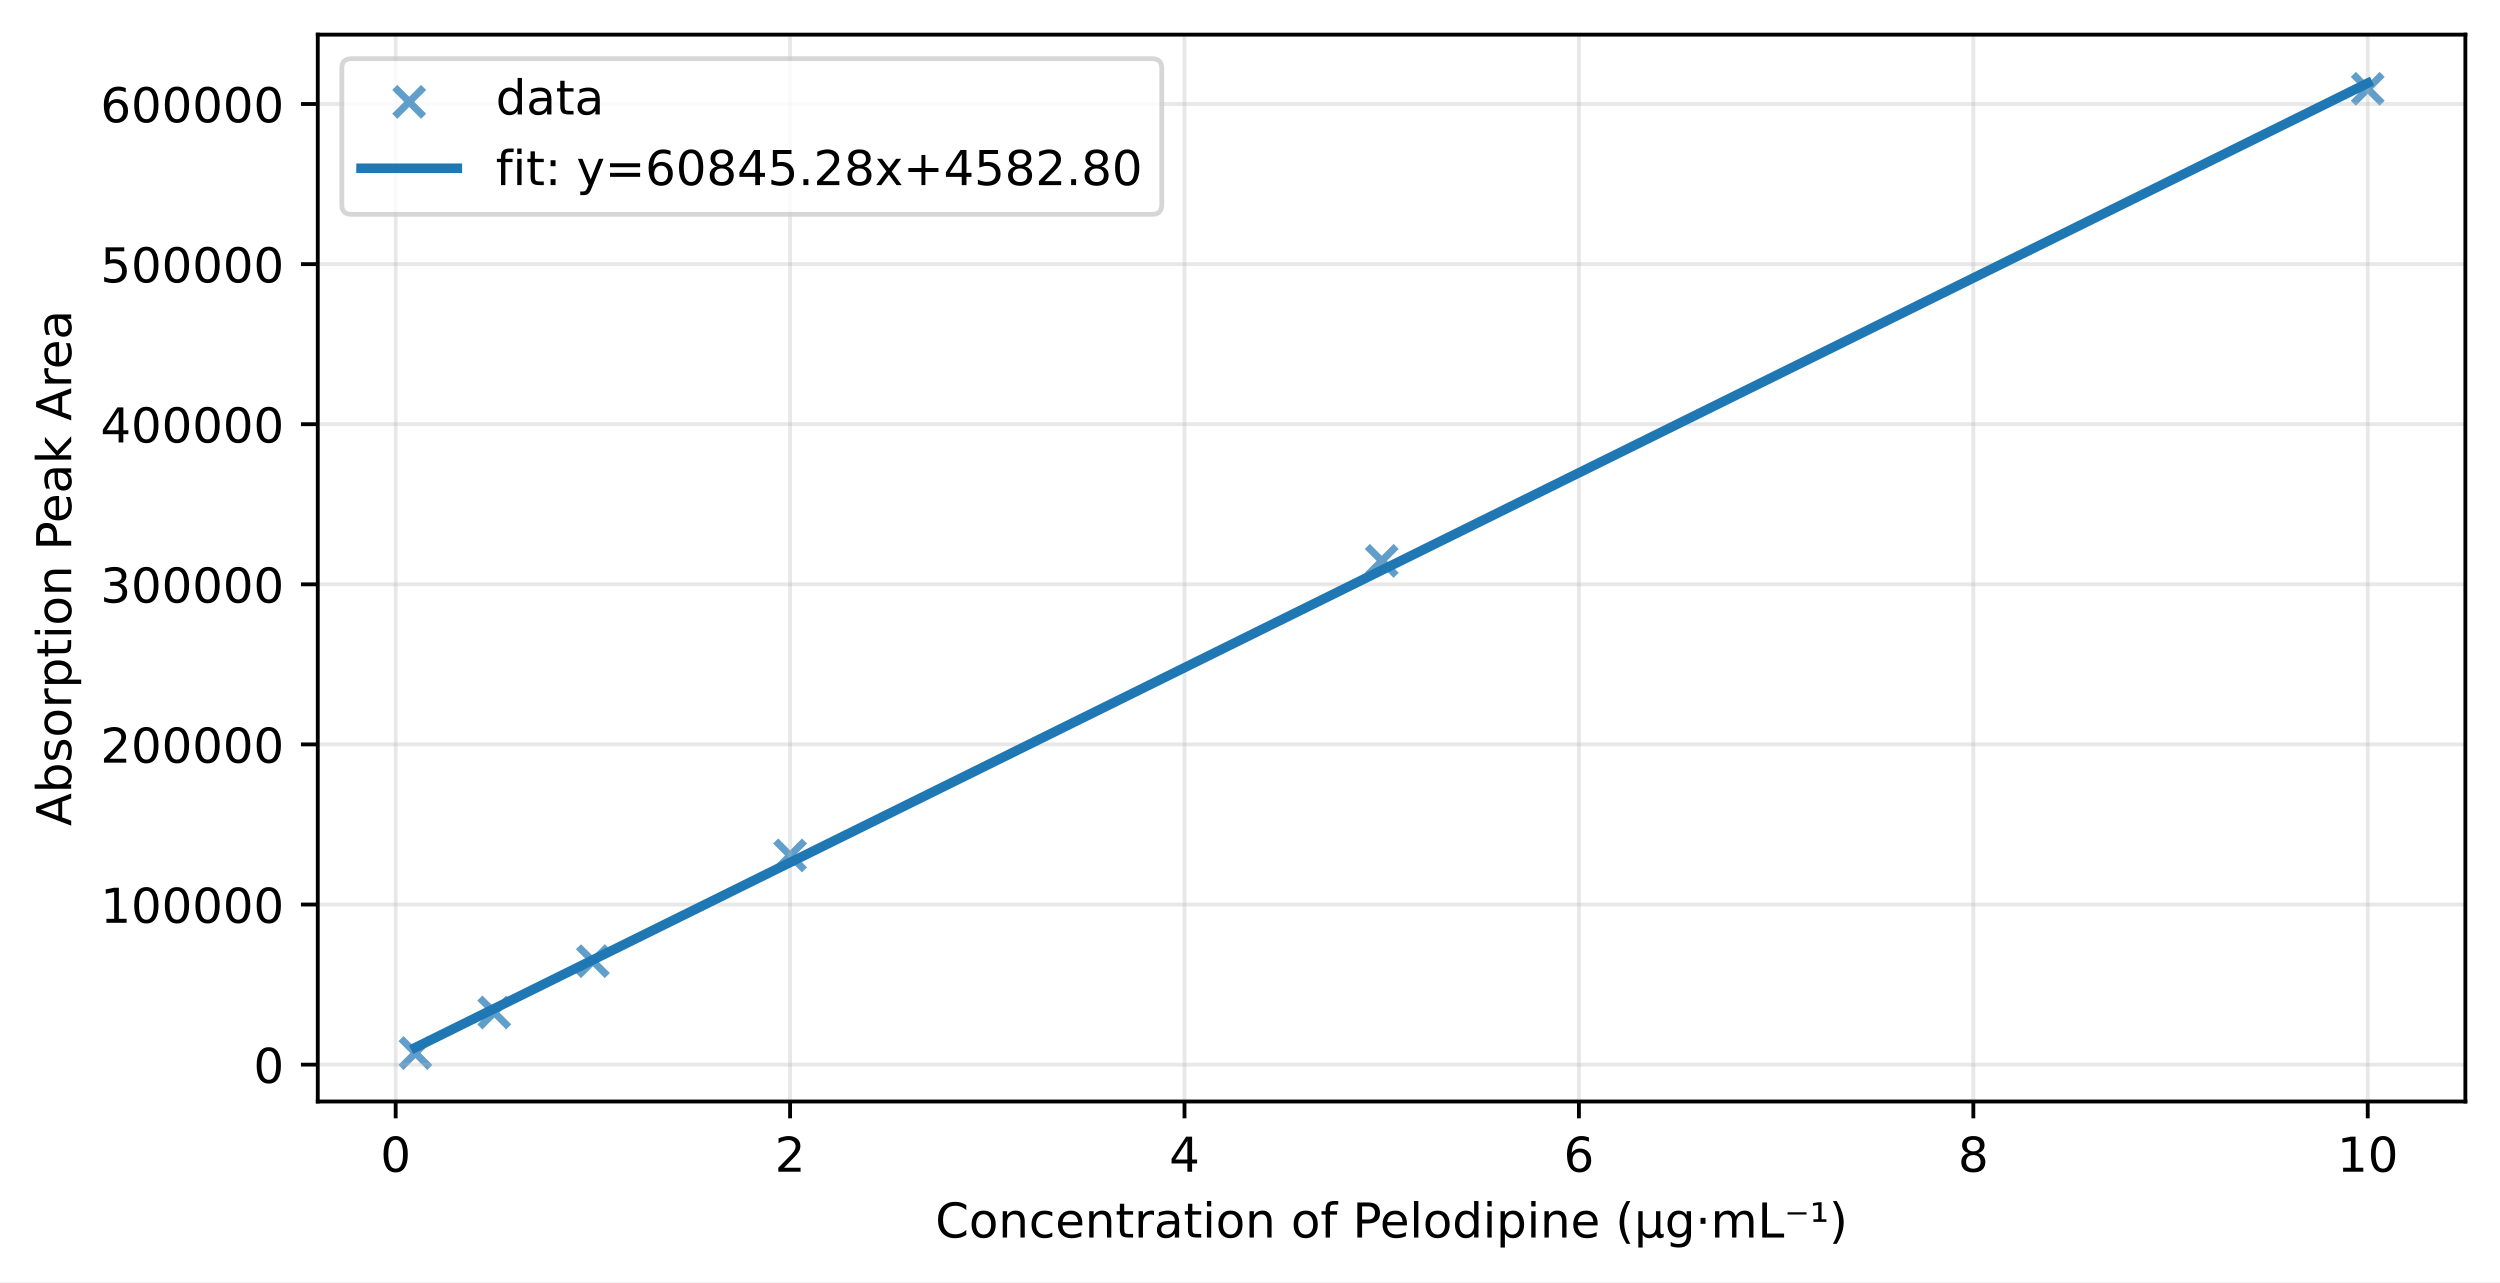
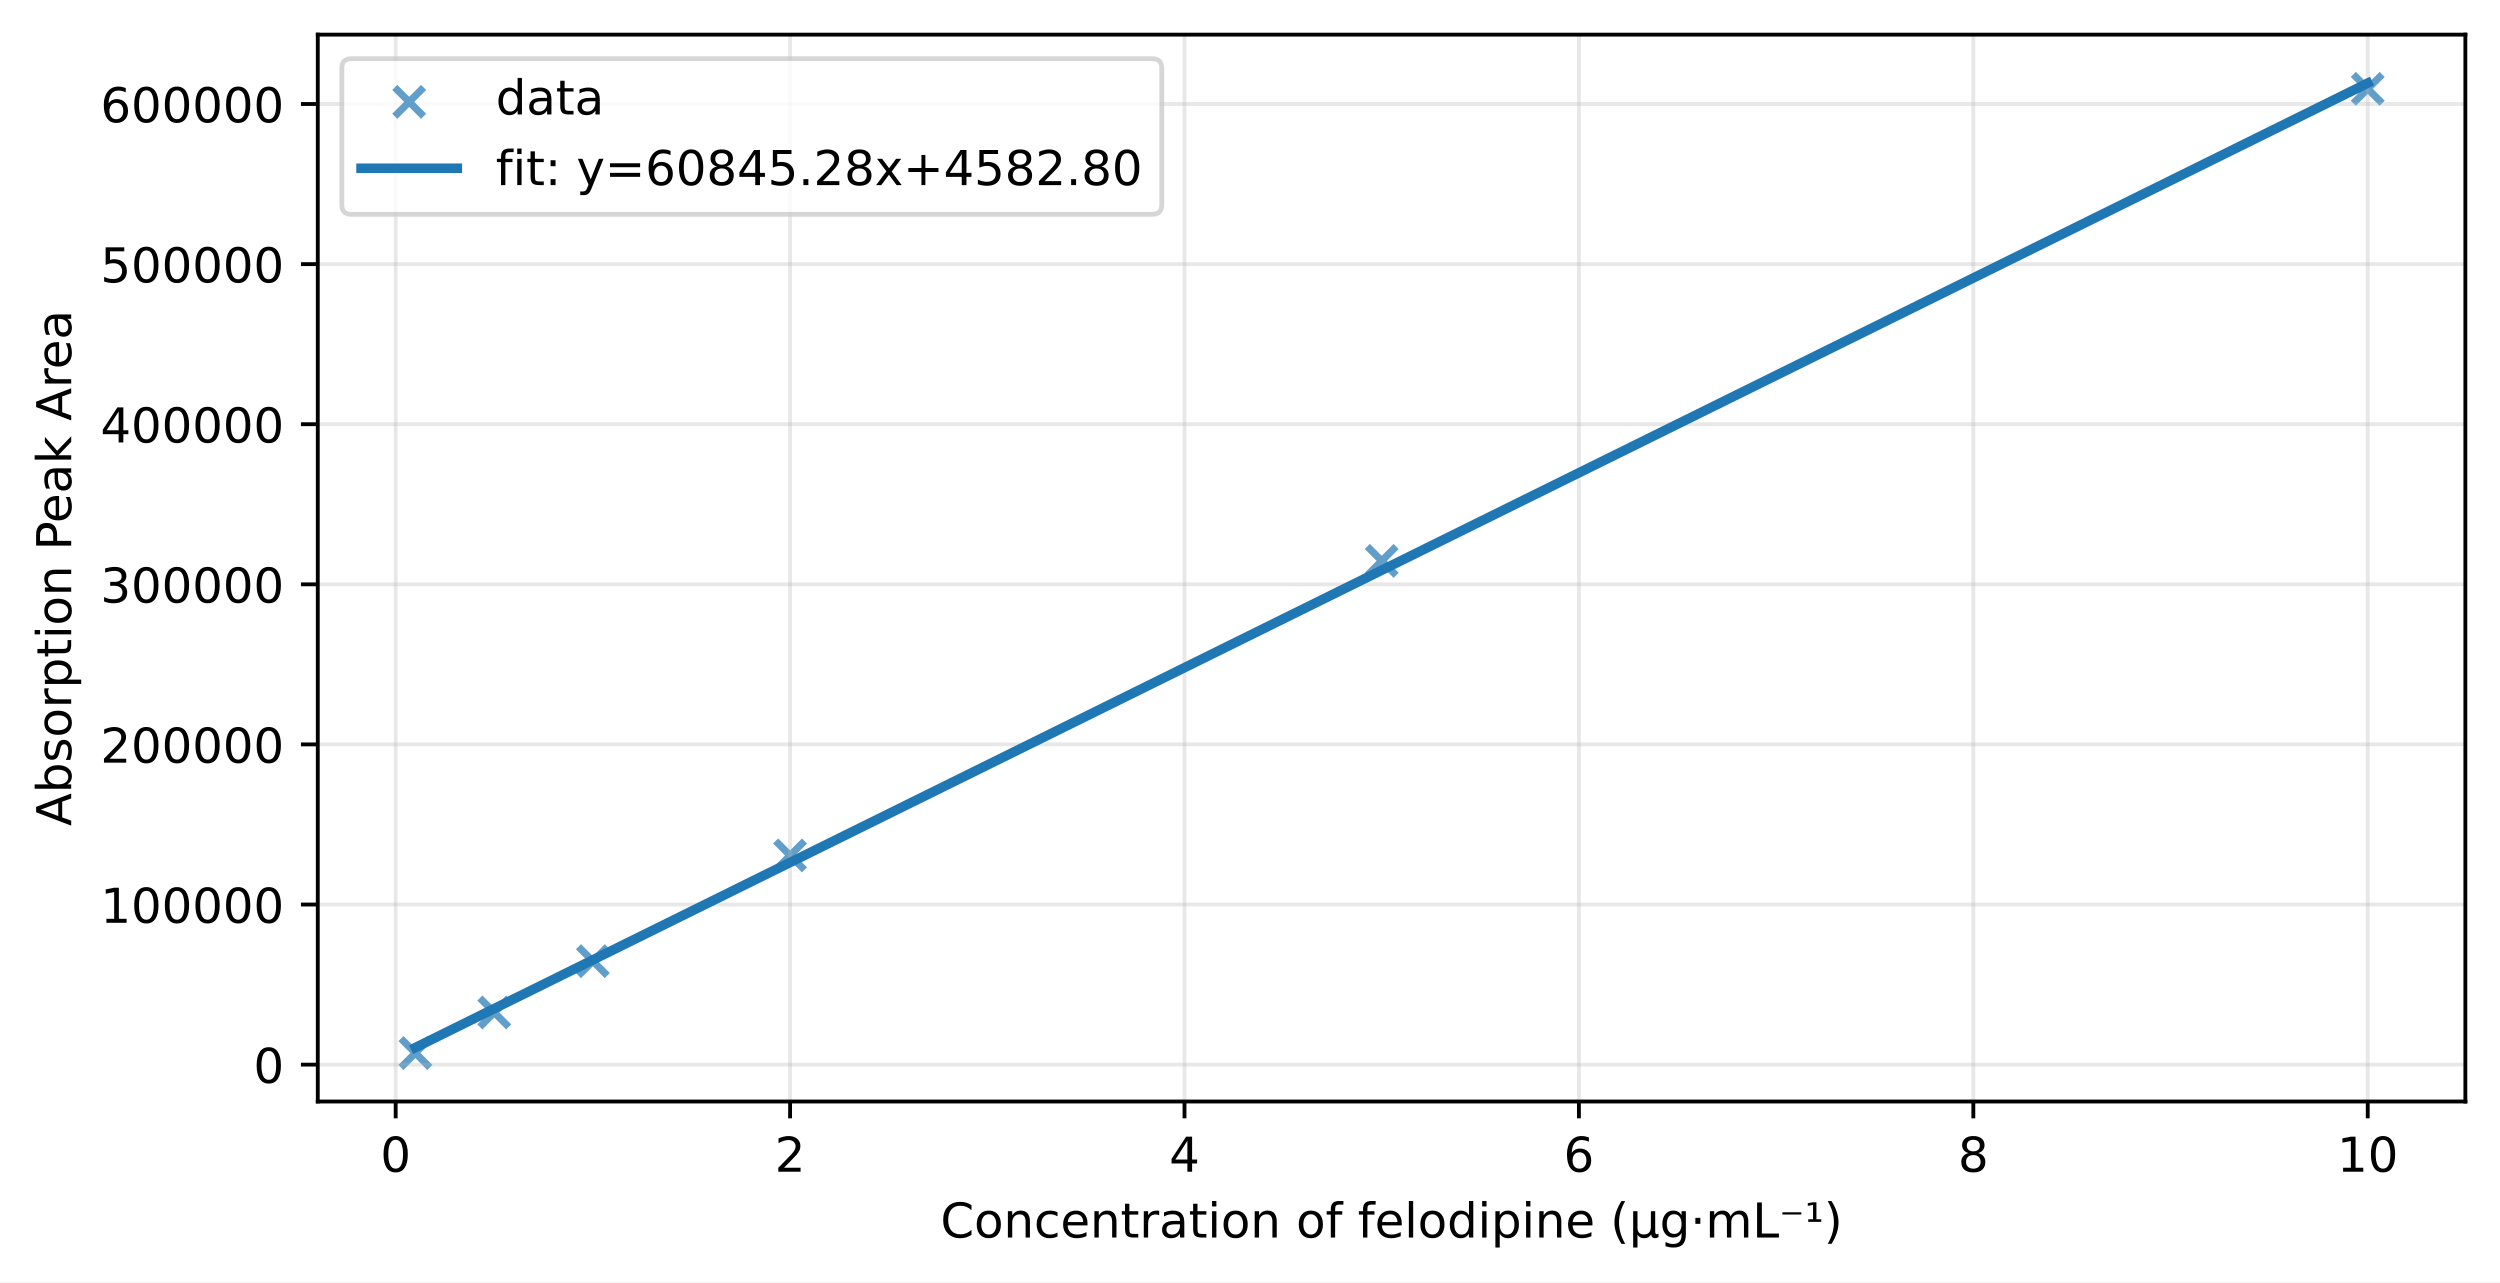
<svg xmlns="http://www.w3.org/2000/svg" xmlns:xlink="http://www.w3.org/1999/xlink" width="519.653pt" height="266.516pt" viewBox="0 0 519.653 266.516" version="1.1">
  <defs>
    <style type="text/css">*{stroke-linejoin: round; stroke-linecap: butt}</style>
  </defs>
  <g id="figure_1">
    <g id="patch_1">
      <path d="M 0 266.516  L 519.653 266.516  L 519.653 0  L 0 0  z " style="fill: #ffffff" />
    </g>
    <g id="axes_1">
      <g id="patch_2">
        <path d="M 66.053 228.96  L 512.453 228.96  L 512.453 7.2  L 66.053 7.2  z " style="fill: #ffffff" />
      </g>
      <g id="PathCollection_1">
        <defs>
-           <path id="m97996cc13d" d="M -3 3  L 3 -3  M -3 -3  L 3 3  " style="stroke: #1f77b4; stroke-opacity: 0.7; stroke-width: 1.5" />
+           <path id="m3656f063dc" d="M -3 3  L 3 -3  M -3 -3  L 3 3  " style="stroke: #1f77b4; stroke-opacity: 0.7; stroke-width: 1.5" />
        </defs>
-         <g clip-path="url(#pcebb2dad67)">
-           <use xlink:href="#m97996cc13d" x="86.344" y="218.88" style="fill: #1f77b4; fill-opacity: 0.7; stroke: #1f77b4; stroke-opacity: 0.7; stroke-width: 1.5" />
-           <use xlink:href="#m97996cc13d" x="102.741" y="210.458" style="fill: #1f77b4; fill-opacity: 0.7; stroke: #1f77b4; stroke-opacity: 0.7; stroke-width: 1.5" />
-           <use xlink:href="#m97996cc13d" x="123.237" y="199.792" style="fill: #1f77b4; fill-opacity: 0.7; stroke: #1f77b4; stroke-opacity: 0.7; stroke-width: 1.5" />
-           <use xlink:href="#m97996cc13d" x="164.228" y="177.811" style="fill: #1f77b4; fill-opacity: 0.7; stroke: #1f77b4; stroke-opacity: 0.7; stroke-width: 1.5" />
-           <use xlink:href="#m97996cc13d" x="287.204" y="116.584" style="fill: #1f77b4; fill-opacity: 0.7; stroke: #1f77b4; stroke-opacity: 0.7; stroke-width: 1.5" />
-           <use xlink:href="#m97996cc13d" x="492.162" y="18.464" style="fill: #1f77b4; fill-opacity: 0.7; stroke: #1f77b4; stroke-opacity: 0.7; stroke-width: 1.5" />
+         <g clip-path="url(#pb536801200)">
+           <use xlink:href="#m3656f063dc" x="86.344" y="218.88" style="fill: #1f77b4; fill-opacity: 0.7; stroke: #1f77b4; stroke-opacity: 0.7; stroke-width: 1.5" />
+           <use xlink:href="#m3656f063dc" x="102.741" y="210.458" style="fill: #1f77b4; fill-opacity: 0.7; stroke: #1f77b4; stroke-opacity: 0.7; stroke-width: 1.5" />
+           <use xlink:href="#m3656f063dc" x="123.237" y="199.792" style="fill: #1f77b4; fill-opacity: 0.7; stroke: #1f77b4; stroke-opacity: 0.7; stroke-width: 1.5" />
+           <use xlink:href="#m3656f063dc" x="164.228" y="177.811" style="fill: #1f77b4; fill-opacity: 0.7; stroke: #1f77b4; stroke-opacity: 0.7; stroke-width: 1.5" />
+           <use xlink:href="#m3656f063dc" x="287.204" y="116.584" style="fill: #1f77b4; fill-opacity: 0.7; stroke: #1f77b4; stroke-opacity: 0.7; stroke-width: 1.5" />
+           <use xlink:href="#m3656f063dc" x="492.162" y="18.464" style="fill: #1f77b4; fill-opacity: 0.7; stroke: #1f77b4; stroke-opacity: 0.7; stroke-width: 1.5" />
        </g>
      </g>
      <g id="matplotlib.axis_1">
        <g id="xtick_1">
          <g id="line2d_1">
-             <path d="M 82.245 228.96  L 82.245 7.2  " clip-path="url(#pcebb2dad67)" style="fill: none; stroke: #b0b0b0; stroke-opacity: 0.3; stroke-width: 0.8; stroke-linecap: square" />
+             <path d="M 82.245 228.96  L 82.245 7.2  " clip-path="url(#pb536801200)" style="fill: none; stroke: #b0b0b0; stroke-opacity: 0.3; stroke-width: 0.8; stroke-linecap: square" />
          </g>
          <g id="line2d_2">
            <defs>
-               <path id="mee9fe769da" d="M 0 0  L 0 3.5  " style="stroke: #000000; stroke-width: 0.8" />
+               <path id="mdd36ee025c" d="M 0 0  L 0 3.5  " style="stroke: #000000; stroke-width: 0.8" />
            </defs>
            <g>
-               <use xlink:href="#mee9fe769da" x="82.245" y="228.96" style="stroke: #000000; stroke-width: 0.8" />
+               <use xlink:href="#mdd36ee025c" x="82.245" y="228.96" style="stroke: #000000; stroke-width: 0.8" />
            </g>
          </g>
          <g id="text_1">
            <g transform="translate(79.06361 243.5584) scale(0.1 -0.1)">
              <defs>
                <path id="DejaVuSans-30" d="M 2034 4250  Q 1547 4250 1301 3770  Q 1056 3291 1056 2328  Q 1056 1369 1301 889  Q 1547 409 2034 409  Q 2525 409 2770 889  Q 3016 1369 3016 2328  Q 3016 3291 2770 3770  Q 2525 4250 2034 4250  z M 2034 4750  Q 2819 4750 3233 4129  Q 3647 3509 3647 2328  Q 3647 1150 3233 529  Q 2819 -91 2034 -91  Q 1250 -91 836 529  Q 422 1150 422 2328  Q 422 3509 836 4129  Q 1250 4750 2034 4750  z " transform="scale(0.015625)" />
              </defs>
              <use xlink:href="#DejaVuSans-30" />
            </g>
          </g>
        </g>
        <g id="xtick_2">
          <g id="line2d_3">
-             <path d="M 164.228 228.96  L 164.228 7.2  " clip-path="url(#pcebb2dad67)" style="fill: none; stroke: #b0b0b0; stroke-opacity: 0.3; stroke-width: 0.8; stroke-linecap: square" />
+             <path d="M 164.228 228.96  L 164.228 7.2  " clip-path="url(#pb536801200)" style="fill: none; stroke: #b0b0b0; stroke-opacity: 0.3; stroke-width: 0.8; stroke-linecap: square" />
          </g>
          <g id="line2d_4">
            <g>
-               <use xlink:href="#mee9fe769da" x="164.228" y="228.96" style="stroke: #000000; stroke-width: 0.8" />
+               <use xlink:href="#mdd36ee025c" x="164.228" y="228.96" style="stroke: #000000; stroke-width: 0.8" />
            </g>
          </g>
          <g id="text_2">
            <g transform="translate(161.0471 243.5584) scale(0.1 -0.1)">
              <defs>
                <path id="DejaVuSans-32" d="M 1228 531  L 3431 531  L 3431 0  L 469 0  L 469 531  Q 828 903 1448 1529  Q 2069 2156 2228 2338  Q 2531 2678 2651 2914  Q 2772 3150 2772 3378  Q 2772 3750 2511 3984  Q 2250 4219 1831 4219  Q 1534 4219 1204 4116  Q 875 4013 500 3803  L 500 4441  Q 881 4594 1212 4672  Q 1544 4750 1819 4750  Q 2544 4750 2975 4387  Q 3406 4025 3406 3419  Q 3406 3131 3298 2873  Q 3191 2616 2906 2266  Q 2828 2175 2409 1742  Q 1991 1309 1228 531  z " transform="scale(0.015625)" />
              </defs>
              <use xlink:href="#DejaVuSans-32" />
            </g>
          </g>
        </g>
        <g id="xtick_3">
          <g id="line2d_5">
-             <path d="M 246.212 228.96  L 246.212 7.2  " clip-path="url(#pcebb2dad67)" style="fill: none; stroke: #b0b0b0; stroke-opacity: 0.3; stroke-width: 0.8; stroke-linecap: square" />
+             <path d="M 246.212 228.96  L 246.212 7.2  " clip-path="url(#pb536801200)" style="fill: none; stroke: #b0b0b0; stroke-opacity: 0.3; stroke-width: 0.8; stroke-linecap: square" />
          </g>
          <g id="line2d_6">
            <g>
-               <use xlink:href="#mee9fe769da" x="246.212" y="228.96" style="stroke: #000000; stroke-width: 0.8" />
+               <use xlink:href="#mdd36ee025c" x="246.212" y="228.96" style="stroke: #000000; stroke-width: 0.8" />
            </g>
          </g>
          <g id="text_3">
            <g transform="translate(243.0306 243.5584) scale(0.1 -0.1)">
              <defs>
                <path id="DejaVuSans-34" d="M 2419 4116  L 825 1625  L 2419 1625  L 2419 4116  z M 2253 4666  L 3047 4666  L 3047 1625  L 3713 1625  L 3713 1100  L 3047 1100  L 3047 0  L 2419 0  L 2419 1100  L 313 1100  L 313 1709  L 2253 4666  z " transform="scale(0.015625)" />
              </defs>
              <use xlink:href="#DejaVuSans-34" />
            </g>
          </g>
        </g>
        <g id="xtick_4">
          <g id="line2d_7">
-             <path d="M 328.195 228.96  L 328.195 7.2  " clip-path="url(#pcebb2dad67)" style="fill: none; stroke: #b0b0b0; stroke-opacity: 0.3; stroke-width: 0.8; stroke-linecap: square" />
+             <path d="M 328.195 228.96  L 328.195 7.2  " clip-path="url(#pb536801200)" style="fill: none; stroke: #b0b0b0; stroke-opacity: 0.3; stroke-width: 0.8; stroke-linecap: square" />
          </g>
          <g id="line2d_8">
            <g>
-               <use xlink:href="#mee9fe769da" x="328.195" y="228.96" style="stroke: #000000; stroke-width: 0.8" />
+               <use xlink:href="#mdd36ee025c" x="328.195" y="228.96" style="stroke: #000000; stroke-width: 0.8" />
            </g>
          </g>
          <g id="text_4">
            <g transform="translate(325.014 243.5584) scale(0.1 -0.1)">
              <defs>
                <path id="DejaVuSans-36" d="M 2113 2584  Q 1688 2584 1439 2293  Q 1191 2003 1191 1497  Q 1191 994 1439 701  Q 1688 409 2113 409  Q 2538 409 2786 701  Q 3034 994 3034 1497  Q 3034 2003 2786 2293  Q 2538 2584 2113 2584  z M 3366 4563  L 3366 3988  Q 3128 4100 2886 4159  Q 2644 4219 2406 4219  Q 1781 4219 1451 3797  Q 1122 3375 1075 2522  Q 1259 2794 1537 2939  Q 1816 3084 2150 3084  Q 2853 3084 3261 2657  Q 3669 2231 3669 1497  Q 3669 778 3244 343  Q 2819 -91 2113 -91  Q 1303 -91 875 529  Q 447 1150 447 2328  Q 447 3434 972 4092  Q 1497 4750 2381 4750  Q 2619 4750 2861 4703  Q 3103 4656 3366 4563  z " transform="scale(0.015625)" />
              </defs>
              <use xlink:href="#DejaVuSans-36" />
            </g>
          </g>
        </g>
        <g id="xtick_5">
          <g id="line2d_9">
-             <path d="M 410.179 228.96  L 410.179 7.2  " clip-path="url(#pcebb2dad67)" style="fill: none; stroke: #b0b0b0; stroke-opacity: 0.3; stroke-width: 0.8; stroke-linecap: square" />
+             <path d="M 410.179 228.96  L 410.179 7.2  " clip-path="url(#pb536801200)" style="fill: none; stroke: #b0b0b0; stroke-opacity: 0.3; stroke-width: 0.8; stroke-linecap: square" />
          </g>
          <g id="line2d_10">
            <g>
-               <use xlink:href="#mee9fe769da" x="410.179" y="228.96" style="stroke: #000000; stroke-width: 0.8" />
+               <use xlink:href="#mdd36ee025c" x="410.179" y="228.96" style="stroke: #000000; stroke-width: 0.8" />
            </g>
          </g>
          <g id="text_5">
            <g transform="translate(406.9975 243.5584) scale(0.1 -0.1)">
              <defs>
                <path id="DejaVuSans-38" d="M 2034 2216  Q 1584 2216 1326 1975  Q 1069 1734 1069 1313  Q 1069 891 1326 650  Q 1584 409 2034 409  Q 2484 409 2743 651  Q 3003 894 3003 1313  Q 3003 1734 2745 1975  Q 2488 2216 2034 2216  z M 1403 2484  Q 997 2584 770 2862  Q 544 3141 544 3541  Q 544 4100 942 4425  Q 1341 4750 2034 4750  Q 2731 4750 3128 4425  Q 3525 4100 3525 3541  Q 3525 3141 3298 2862  Q 3072 2584 2669 2484  Q 3125 2378 3379 2068  Q 3634 1759 3634 1313  Q 3634 634 3220 271  Q 2806 -91 2034 -91  Q 1263 -91 848 271  Q 434 634 434 1313  Q 434 1759 690 2068  Q 947 2378 1403 2484  z M 1172 3481  Q 1172 3119 1398 2916  Q 1625 2713 2034 2713  Q 2441 2713 2670 2916  Q 2900 3119 2900 3481  Q 2900 3844 2670 4047  Q 2441 4250 2034 4250  Q 1625 4250 1398 4047  Q 1172 3844 1172 3481  z " transform="scale(0.015625)" />
              </defs>
              <use xlink:href="#DejaVuSans-38" />
            </g>
          </g>
        </g>
        <g id="xtick_6">
          <g id="line2d_11">
-             <path d="M 492.162 228.96  L 492.162 7.2  " clip-path="url(#pcebb2dad67)" style="fill: none; stroke: #b0b0b0; stroke-opacity: 0.3; stroke-width: 0.8; stroke-linecap: square" />
+             <path d="M 492.162 228.96  L 492.162 7.2  " clip-path="url(#pb536801200)" style="fill: none; stroke: #b0b0b0; stroke-opacity: 0.3; stroke-width: 0.8; stroke-linecap: square" />
          </g>
          <g id="line2d_12">
            <g>
-               <use xlink:href="#mee9fe769da" x="492.162" y="228.96" style="stroke: #000000; stroke-width: 0.8" />
+               <use xlink:href="#mdd36ee025c" x="492.162" y="228.96" style="stroke: #000000; stroke-width: 0.8" />
            </g>
          </g>
          <g id="text_6">
            <g transform="translate(485.7997 243.5584) scale(0.1 -0.1)">
              <defs>
                <path id="DejaVuSans-31" d="M 794 531  L 1825 531  L 1825 4091  L 703 3866  L 703 4441  L 1819 4666  L 2450 4666  L 2450 531  L 3481 531  L 3481 0  L 794 0  L 794 531  z " transform="scale(0.015625)" />
              </defs>
              <use xlink:href="#DejaVuSans-31" />
              <use xlink:href="#DejaVuSans-30" transform="translate(63.62305 0)" />
            </g>
          </g>
        </g>
        <g id="text_7">
-           <g transform="translate(194.4187 257.2366) scale(0.1 -0.1)">
+           <g transform="translate(195.4922 257.2366) scale(0.1 -0.1)">
            <defs>
              <path id="DejaVuSans-43" d="M 4122 4306  L 4122 3641  Q 3803 3938 3442 4084  Q 3081 4231 2675 4231  Q 1875 4231 1450 3742  Q 1025 3253 1025 2328  Q 1025 1406 1450 917  Q 1875 428 2675 428  Q 3081 428 3442 575  Q 3803 722 4122 1019  L 4122 359  Q 3791 134 3420 21  Q 3050 -91 2638 -91  Q 1578 -91 968 557  Q 359 1206 359 2328  Q 359 3453 968 4101  Q 1578 4750 2638 4750  Q 3056 4750 3426 4639  Q 3797 4528 4122 4306  z " transform="scale(0.015625)" />
              <path id="DejaVuSans-6f" d="M 1959 3097  Q 1497 3097 1228 2736  Q 959 2375 959 1747  Q 959 1119 1226 758  Q 1494 397 1959 397  Q 2419 397 2687 759  Q 2956 1122 2956 1747  Q 2956 2369 2687 2733  Q 2419 3097 1959 3097  z M 1959 3584  Q 2709 3584 3137 3096  Q 3566 2609 3566 1747  Q 3566 888 3137 398  Q 2709 -91 1959 -91  Q 1206 -91 779 398  Q 353 888 353 1747  Q 353 2609 779 3096  Q 1206 3584 1959 3584  z " transform="scale(0.015625)" />
              <path id="DejaVuSans-6e" d="M 3513 2113  L 3513 0  L 2938 0  L 2938 2094  Q 2938 2591 2744 2837  Q 2550 3084 2163 3084  Q 1697 3084 1428 2787  Q 1159 2491 1159 1978  L 1159 0  L 581 0  L 581 3500  L 1159 3500  L 1159 2956  Q 1366 3272 1645 3428  Q 1925 3584 2291 3584  Q 2894 3584 3203 3211  Q 3513 2838 3513 2113  z " transform="scale(0.015625)" />
              <path id="DejaVuSans-63" d="M 3122 3366  L 3122 2828  Q 2878 2963 2633 3030  Q 2388 3097 2138 3097  Q 1578 3097 1268 2742  Q 959 2388 959 1747  Q 959 1106 1268 751  Q 1578 397 2138 397  Q 2388 397 2633 464  Q 2878 531 3122 666  L 3122 134  Q 2881 22 2623 -34  Q 2366 -91 2075 -91  Q 1284 -91 818 406  Q 353 903 353 1747  Q 353 2603 823 3093  Q 1294 3584 2113 3584  Q 2378 3584 2631 3529  Q 2884 3475 3122 3366  z " transform="scale(0.015625)" />
              <path id="DejaVuSans-65" d="M 3597 1894  L 3597 1613  L 953 1613  Q 991 1019 1311 708  Q 1631 397 2203 397  Q 2534 397 2845 478  Q 3156 559 3463 722  L 3463 178  Q 3153 47 2828 -22  Q 2503 -91 2169 -91  Q 1331 -91 842 396  Q 353 884 353 1716  Q 353 2575 817 3079  Q 1281 3584 2069 3584  Q 2775 3584 3186 3129  Q 3597 2675 3597 1894  z M 3022 2063  Q 3016 2534 2758 2815  Q 2500 3097 2075 3097  Q 1594 3097 1305 2825  Q 1016 2553 972 2059  L 3022 2063  z " transform="scale(0.015625)" />
              <path id="DejaVuSans-74" d="M 1172 4494  L 1172 3500  L 2356 3500  L 2356 3053  L 1172 3053  L 1172 1153  Q 1172 725 1289 603  Q 1406 481 1766 481  L 2356 481  L 2356 0  L 1766 0  Q 1100 0 847 248  Q 594 497 594 1153  L 594 3053  L 172 3053  L 172 3500  L 594 3500  L 594 4494  L 1172 4494  z " transform="scale(0.015625)" />
              <path id="DejaVuSans-72" d="M 2631 2963  Q 2534 3019 2420 3045  Q 2306 3072 2169 3072  Q 1681 3072 1420 2755  Q 1159 2438 1159 1844  L 1159 0  L 581 0  L 581 3500  L 1159 3500  L 1159 2956  Q 1341 3275 1631 3429  Q 1922 3584 2338 3584  Q 2397 3584 2469 3576  Q 2541 3569 2628 3553  L 2631 2963  z " transform="scale(0.015625)" />
              <path id="DejaVuSans-61" d="M 2194 1759  Q 1497 1759 1228 1600  Q 959 1441 959 1056  Q 959 750 1161 570  Q 1363 391 1709 391  Q 2188 391 2477 730  Q 2766 1069 2766 1631  L 2766 1759  L 2194 1759  z M 3341 1997  L 3341 0  L 2766 0  L 2766 531  Q 2569 213 2275 61  Q 1981 -91 1556 -91  Q 1019 -91 701 211  Q 384 513 384 1019  Q 384 1609 779 1909  Q 1175 2209 1959 2209  L 2766 2209  L 2766 2266  Q 2766 2663 2505 2880  Q 2244 3097 1772 3097  Q 1472 3097 1187 3025  Q 903 2953 641 2809  L 641 3341  Q 956 3463 1253 3523  Q 1550 3584 1831 3584  Q 2591 3584 2966 3190  Q 3341 2797 3341 1997  z " transform="scale(0.015625)" />
              <path id="DejaVuSans-69" d="M 603 3500  L 1178 3500  L 1178 0  L 603 0  L 603 3500  z M 603 4863  L 1178 4863  L 1178 4134  L 603 4134  L 603 4863  z " transform="scale(0.015625)" />
              <path id="DejaVuSans-20" transform="scale(0.015625)" />
              <path id="DejaVuSans-66" d="M 2375 4863  L 2375 4384  L 1825 4384  Q 1516 4384 1395 4259  Q 1275 4134 1275 3809  L 1275 3500  L 2222 3500  L 2222 3053  L 1275 3053  L 1275 0  L 697 0  L 697 3053  L 147 3053  L 147 3500  L 697 3500  L 697 3744  Q 697 4328 969 4595  Q 1241 4863 1831 4863  L 2375 4863  z " transform="scale(0.015625)" />
-               <path id="DejaVuSans-50" d="M 1259 4147  L 1259 2394  L 2053 2394  Q 2494 2394 2734 2622  Q 2975 2850 2975 3272  Q 2975 3691 2734 3919  Q 2494 4147 2053 4147  L 1259 4147  z M 628 4666  L 2053 4666  Q 2838 4666 3239 4311  Q 3641 3956 3641 3272  Q 3641 2581 3239 2228  Q 2838 1875 2053 1875  L 1259 1875  L 1259 0  L 628 0  L 628 4666  z " transform="scale(0.015625)" />
              <path id="DejaVuSans-6c" d="M 603 4863  L 1178 4863  L 1178 0  L 603 0  L 603 4863  z " transform="scale(0.015625)" />
              <path id="DejaVuSans-64" d="M 2906 2969  L 2906 4863  L 3481 4863  L 3481 0  L 2906 0  L 2906 525  Q 2725 213 2448 61  Q 2172 -91 1784 -91  Q 1150 -91 751 415  Q 353 922 353 1747  Q 353 2572 751 3078  Q 1150 3584 1784 3584  Q 2172 3584 2448 3432  Q 2725 3281 2906 2969  z M 947 1747  Q 947 1113 1208 752  Q 1469 391 1925 391  Q 2381 391 2643 752  Q 2906 1113 2906 1747  Q 2906 2381 2643 2742  Q 2381 3103 1925 3103  Q 1469 3103 1208 2742  Q 947 2381 947 1747  z " transform="scale(0.015625)" />
              <path id="DejaVuSans-70" d="M 1159 525  L 1159 -1331  L 581 -1331  L 581 3500  L 1159 3500  L 1159 2969  Q 1341 3281 1617 3432  Q 1894 3584 2278 3584  Q 2916 3584 3314 3078  Q 3713 2572 3713 1747  Q 3713 922 3314 415  Q 2916 -91 2278 -91  Q 1894 -91 1617 61  Q 1341 213 1159 525  z M 3116 1747  Q 3116 2381 2855 2742  Q 2594 3103 2138 3103  Q 1681 3103 1420 2742  Q 1159 2381 1159 1747  Q 1159 1113 1420 752  Q 1681 391 2138 391  Q 2594 391 2855 752  Q 3116 1113 3116 1747  z " transform="scale(0.015625)" />
              <path id="DejaVuSans-28" d="M 1984 4856  Q 1566 4138 1362 3434  Q 1159 2731 1159 2009  Q 1159 1288 1364 580  Q 1569 -128 1984 -844  L 1484 -844  Q 1016 -109 783 600  Q 550 1309 550 2009  Q 550 2706 781 3412  Q 1013 4119 1484 4856  L 1984 4856  z " transform="scale(0.015625)" />
              <path id="DejaVuSans-3bc" d="M 544 -1331  L 544 3500  L 1119 3500  L 1119 1325  Q 1119 872 1334 640  Q 1550 409 1972 409  Q 2434 409 2667 671  Q 2900 934 2900 1459  L 2900 3500  L 3475 3500  L 3475 806  Q 3475 619 3529 530  Q 3584 441 3700 441  Q 3728 441 3778 458  Q 3828 475 3916 513  L 3916 50  Q 3788 -22 3673 -56  Q 3559 -91 3450 -91  Q 3234 -91 3106 31  Q 2978 153 2931 403  Q 2775 156 2548 32  Q 2322 -91 2016 -91  Q 1697 -91 1473 31  Q 1250 153 1119 397  L 1119 -1331  L 544 -1331  z " transform="scale(0.015625)" />
              <path id="DejaVuSans-67" d="M 2906 1791  Q 2906 2416 2648 2759  Q 2391 3103 1925 3103  Q 1463 3103 1205 2759  Q 947 2416 947 1791  Q 947 1169 1205 825  Q 1463 481 1925 481  Q 2391 481 2648 825  Q 2906 1169 2906 1791  z M 3481 434  Q 3481 -459 3084 -895  Q 2688 -1331 1869 -1331  Q 1566 -1331 1297 -1286  Q 1028 -1241 775 -1147  L 775 -588  Q 1028 -725 1275 -790  Q 1522 -856 1778 -856  Q 2344 -856 2625 -561  Q 2906 -266 2906 331  L 2906 616  Q 2728 306 2450 153  Q 2172 0 1784 0  Q 1141 0 747 490  Q 353 981 353 1791  Q 353 2603 747 3093  Q 1141 3584 1784 3584  Q 2172 3584 2450 3431  Q 2728 3278 2906 2969  L 2906 3500  L 3481 3500  L 3481 434  z " transform="scale(0.015625)" />
              <path id="DejaVuSans-22c5" d="M 684 2619  L 1344 2619  L 1344 1825  L 684 1825  L 684 2619  z " transform="scale(0.015625)" />
              <path id="DejaVuSans-6d" d="M 3328 2828  Q 3544 3216 3844 3400  Q 4144 3584 4550 3584  Q 5097 3584 5394 3201  Q 5691 2819 5691 2113  L 5691 0  L 5113 0  L 5113 2094  Q 5113 2597 4934 2840  Q 4756 3084 4391 3084  Q 3944 3084 3684 2787  Q 3425 2491 3425 1978  L 3425 0  L 2847 0  L 2847 2094  Q 2847 2600 2669 2842  Q 2491 3084 2119 3084  Q 1678 3084 1418 2786  Q 1159 2488 1159 1978  L 1159 0  L 581 0  L 581 3500  L 1159 3500  L 1159 2956  Q 1356 3278 1631 3431  Q 1906 3584 2284 3584  Q 2666 3584 2933 3390  Q 3200 3197 3328 2828  z " transform="scale(0.015625)" />
              <path id="DejaVuSans-4c" d="M 628 4666  L 1259 4666  L 1259 531  L 3531 531  L 3531 0  L 628 0  L 628 4666  z " transform="scale(0.015625)" />
              <path id="DejaVuSans-207b" d="M 428 3359  L 2950 3359  L 2950 3063  L 428 3063  L 428 3359  z " transform="scale(0.015625)" />
              <path id="DejaVuSans-b9" d="M 488 2431  L 1125 2431  L 1125 4341  L 428 4213  L 428 4575  L 1147 4697  L 1575 4697  L 1575 2431  L 2216 2431  L 2216 2088  L 488 2088  L 488 2431  z " transform="scale(0.015625)" />
              <path id="DejaVuSans-29" d="M 513 4856  L 1013 4856  Q 1481 4119 1714 3412  Q 1947 2706 1947 2009  Q 1947 1309 1714 600  Q 1481 -109 1013 -844  L 513 -844  Q 928 -128 1133 580  Q 1338 1288 1338 2009  Q 1338 2731 1133 3434  Q 928 4138 513 4856  z " transform="scale(0.015625)" />
            </defs>
            <use xlink:href="#DejaVuSans-43" />
            <use xlink:href="#DejaVuSans-6f" transform="translate(69.82422 0)" />
            <use xlink:href="#DejaVuSans-6e" transform="translate(131.0059 0)" />
            <use xlink:href="#DejaVuSans-63" transform="translate(194.3848 0)" />
            <use xlink:href="#DejaVuSans-65" transform="translate(249.3652 0)" />
            <use xlink:href="#DejaVuSans-6e" transform="translate(310.8887 0)" />
            <use xlink:href="#DejaVuSans-74" transform="translate(374.2676 0)" />
            <use xlink:href="#DejaVuSans-72" transform="translate(413.4766 0)" />
            <use xlink:href="#DejaVuSans-61" transform="translate(454.5898 0)" />
            <use xlink:href="#DejaVuSans-74" transform="translate(515.8691 0)" />
            <use xlink:href="#DejaVuSans-69" transform="translate(555.0781 0)" />
            <use xlink:href="#DejaVuSans-6f" transform="translate(582.8613 0)" />
            <use xlink:href="#DejaVuSans-6e" transform="translate(644.043 0)" />
            <use xlink:href="#DejaVuSans-20" transform="translate(707.4219 0)" />
            <use xlink:href="#DejaVuSans-6f" transform="translate(739.209 0)" />
            <use xlink:href="#DejaVuSans-66" transform="translate(800.3906 0)" />
            <use xlink:href="#DejaVuSans-20" transform="translate(835.5957 0)" />
-             <use xlink:href="#DejaVuSans-50" transform="translate(867.3828 0)" />
-             <use xlink:href="#DejaVuSans-65" transform="translate(924.0605 0)" />
-             <use xlink:href="#DejaVuSans-6c" transform="translate(985.584 0)" />
-             <use xlink:href="#DejaVuSans-6f" transform="translate(1013.367 0)" />
-             <use xlink:href="#DejaVuSans-64" transform="translate(1074.549 0)" />
-             <use xlink:href="#DejaVuSans-69" transform="translate(1138.025 0)" />
-             <use xlink:href="#DejaVuSans-70" transform="translate(1165.809 0)" />
-             <use xlink:href="#DejaVuSans-69" transform="translate(1229.285 0)" />
-             <use xlink:href="#DejaVuSans-6e" transform="translate(1257.068 0)" />
-             <use xlink:href="#DejaVuSans-65" transform="translate(1320.447 0)" />
-             <use xlink:href="#DejaVuSans-20" transform="translate(1381.971 0)" />
-             <use xlink:href="#DejaVuSans-28" transform="translate(1413.758 0)" />
-             <use xlink:href="#DejaVuSans-3bc" transform="translate(1452.771 0)" />
-             <use xlink:href="#DejaVuSans-67" transform="translate(1516.395 0)" />
-             <use xlink:href="#DejaVuSans-22c5" transform="translate(1579.871 0)" />
-             <use xlink:href="#DejaVuSans-6d" transform="translate(1611.658 0)" />
-             <use xlink:href="#DejaVuSans-4c" transform="translate(1709.07 0)" />
-             <use xlink:href="#DejaVuSans-207b" transform="translate(1764.783 0)" />
-             <use xlink:href="#DejaVuSans-b9" transform="translate(1817.566 0)" />
-             <use xlink:href="#DejaVuSans-29" transform="translate(1857.654 0)" />
+             <use xlink:href="#DejaVuSans-66" transform="translate(867.3828 0)" />
+             <use xlink:href="#DejaVuSans-65" transform="translate(902.5879 0)" />
+             <use xlink:href="#DejaVuSans-6c" transform="translate(964.1113 0)" />
+             <use xlink:href="#DejaVuSans-6f" transform="translate(991.8945 0)" />
+             <use xlink:href="#DejaVuSans-64" transform="translate(1053.076 0)" />
+             <use xlink:href="#DejaVuSans-69" transform="translate(1116.553 0)" />
+             <use xlink:href="#DejaVuSans-70" transform="translate(1144.336 0)" />
+             <use xlink:href="#DejaVuSans-69" transform="translate(1207.812 0)" />
+             <use xlink:href="#DejaVuSans-6e" transform="translate(1235.596 0)" />
+             <use xlink:href="#DejaVuSans-65" transform="translate(1298.975 0)" />
+             <use xlink:href="#DejaVuSans-20" transform="translate(1360.498 0)" />
+             <use xlink:href="#DejaVuSans-28" transform="translate(1392.285 0)" />
+             <use xlink:href="#DejaVuSans-3bc" transform="translate(1431.299 0)" />
+             <use xlink:href="#DejaVuSans-67" transform="translate(1494.922 0)" />
+             <use xlink:href="#DejaVuSans-22c5" transform="translate(1558.398 0)" />
+             <use xlink:href="#DejaVuSans-6d" transform="translate(1590.186 0)" />
+             <use xlink:href="#DejaVuSans-4c" transform="translate(1687.598 0)" />
+             <use xlink:href="#DejaVuSans-207b" transform="translate(1743.311 0)" />
+             <use xlink:href="#DejaVuSans-b9" transform="translate(1796.094 0)" />
+             <use xlink:href="#DejaVuSans-29" transform="translate(1836.182 0)" />
          </g>
        </g>
      </g>
      <g id="matplotlib.axis_2">
        <g id="ytick_1">
          <g id="line2d_13">
-             <path d="M 66.053 221.295  L 512.453 221.295  " clip-path="url(#pcebb2dad67)" style="fill: none; stroke: #b0b0b0; stroke-opacity: 0.3; stroke-width: 0.8; stroke-linecap: square" />
+             <path d="M 66.053 221.295  L 512.453 221.295  " clip-path="url(#pb536801200)" style="fill: none; stroke: #b0b0b0; stroke-opacity: 0.3; stroke-width: 0.8; stroke-linecap: square" />
          </g>
          <g id="line2d_14">
            <defs>
-               <path id="m3e4f7df869" d="M 0 0  L -3.5 0  " style="stroke: #000000; stroke-width: 0.8" />
+               <path id="m31b7e44baf" d="M 0 0  L -3.5 0  " style="stroke: #000000; stroke-width: 0.8" />
            </defs>
            <g>
-               <use xlink:href="#m3e4f7df869" x="66.053" y="221.295" style="stroke: #000000; stroke-width: 0.8" />
+               <use xlink:href="#m31b7e44baf" x="66.053" y="221.295" style="stroke: #000000; stroke-width: 0.8" />
            </g>
          </g>
          <g id="text_8">
            <g transform="translate(52.69062 225.0943) scale(0.1 -0.1)">
              <use xlink:href="#DejaVuSans-30" />
            </g>
          </g>
        </g>
        <g id="ytick_2">
          <g id="line2d_15">
-             <path d="M 66.053 188.016  L 512.453 188.016  " clip-path="url(#pcebb2dad67)" style="fill: none; stroke: #b0b0b0; stroke-opacity: 0.3; stroke-width: 0.8; stroke-linecap: square" />
+             <path d="M 66.053 188.016  L 512.453 188.016  " clip-path="url(#pb536801200)" style="fill: none; stroke: #b0b0b0; stroke-opacity: 0.3; stroke-width: 0.8; stroke-linecap: square" />
          </g>
          <g id="line2d_16">
            <g>
-               <use xlink:href="#m3e4f7df869" x="66.053" y="188.016" style="stroke: #000000; stroke-width: 0.8" />
+               <use xlink:href="#m31b7e44baf" x="66.053" y="188.016" style="stroke: #000000; stroke-width: 0.8" />
            </g>
          </g>
          <g id="text_9">
            <g transform="translate(20.87813 191.8148) scale(0.1 -0.1)">
              <use xlink:href="#DejaVuSans-31" />
              <use xlink:href="#DejaVuSans-30" transform="translate(63.62305 0)" />
              <use xlink:href="#DejaVuSans-30" transform="translate(127.2461 0)" />
              <use xlink:href="#DejaVuSans-30" transform="translate(190.8691 0)" />
              <use xlink:href="#DejaVuSans-30" transform="translate(254.4922 0)" />
              <use xlink:href="#DejaVuSans-30" transform="translate(318.1152 0)" />
            </g>
          </g>
        </g>
        <g id="ytick_3">
          <g id="line2d_17">
-             <path d="M 66.053 154.736  L 512.453 154.736  " clip-path="url(#pcebb2dad67)" style="fill: none; stroke: #b0b0b0; stroke-opacity: 0.3; stroke-width: 0.8; stroke-linecap: square" />
+             <path d="M 66.053 154.736  L 512.453 154.736  " clip-path="url(#pb536801200)" style="fill: none; stroke: #b0b0b0; stroke-opacity: 0.3; stroke-width: 0.8; stroke-linecap: square" />
          </g>
          <g id="line2d_18">
            <g>
-               <use xlink:href="#m3e4f7df869" x="66.053" y="154.736" style="stroke: #000000; stroke-width: 0.8" />
+               <use xlink:href="#m31b7e44baf" x="66.053" y="154.736" style="stroke: #000000; stroke-width: 0.8" />
            </g>
          </g>
          <g id="text_10">
            <g transform="translate(20.87813 158.5353) scale(0.1 -0.1)">
              <use xlink:href="#DejaVuSans-32" />
              <use xlink:href="#DejaVuSans-30" transform="translate(63.62305 0)" />
              <use xlink:href="#DejaVuSans-30" transform="translate(127.2461 0)" />
              <use xlink:href="#DejaVuSans-30" transform="translate(190.8691 0)" />
              <use xlink:href="#DejaVuSans-30" transform="translate(254.4922 0)" />
              <use xlink:href="#DejaVuSans-30" transform="translate(318.1152 0)" />
            </g>
          </g>
        </g>
        <g id="ytick_4">
          <g id="line2d_19">
-             <path d="M 66.053 121.457  L 512.453 121.457  " clip-path="url(#pcebb2dad67)" style="fill: none; stroke: #b0b0b0; stroke-opacity: 0.3; stroke-width: 0.8; stroke-linecap: square" />
+             <path d="M 66.053 121.457  L 512.453 121.457  " clip-path="url(#pb536801200)" style="fill: none; stroke: #b0b0b0; stroke-opacity: 0.3; stroke-width: 0.8; stroke-linecap: square" />
          </g>
          <g id="line2d_20">
            <g>
-               <use xlink:href="#m3e4f7df869" x="66.053" y="121.457" style="stroke: #000000; stroke-width: 0.8" />
+               <use xlink:href="#m31b7e44baf" x="66.053" y="121.457" style="stroke: #000000; stroke-width: 0.8" />
            </g>
          </g>
          <g id="text_11">
            <g transform="translate(20.87813 125.2559) scale(0.1 -0.1)">
              <defs>
                <path id="DejaVuSans-33" d="M 2597 2516  Q 3050 2419 3304 2112  Q 3559 1806 3559 1356  Q 3559 666 3084 287  Q 2609 -91 1734 -91  Q 1441 -91 1130 -33  Q 819 25 488 141  L 488 750  Q 750 597 1062 519  Q 1375 441 1716 441  Q 2309 441 2620 675  Q 2931 909 2931 1356  Q 2931 1769 2642 2001  Q 2353 2234 1838 2234  L 1294 2234  L 1294 2753  L 1863 2753  Q 2328 2753 2575 2939  Q 2822 3125 2822 3475  Q 2822 3834 2567 4026  Q 2313 4219 1838 4219  Q 1578 4219 1281 4162  Q 984 4106 628 3988  L 628 4550  Q 988 4650 1302 4700  Q 1616 4750 1894 4750  Q 2613 4750 3031 4423  Q 3450 4097 3450 3541  Q 3450 3153 3228 2886  Q 3006 2619 2597 2516  z " transform="scale(0.015625)" />
              </defs>
              <use xlink:href="#DejaVuSans-33" />
              <use xlink:href="#DejaVuSans-30" transform="translate(63.62305 0)" />
              <use xlink:href="#DejaVuSans-30" transform="translate(127.2461 0)" />
              <use xlink:href="#DejaVuSans-30" transform="translate(190.8691 0)" />
              <use xlink:href="#DejaVuSans-30" transform="translate(254.4922 0)" />
              <use xlink:href="#DejaVuSans-30" transform="translate(318.1152 0)" />
            </g>
          </g>
        </g>
        <g id="ytick_5">
          <g id="line2d_21">
-             <path d="M 66.053 88.177  L 512.453 88.177  " clip-path="url(#pcebb2dad67)" style="fill: none; stroke: #b0b0b0; stroke-opacity: 0.3; stroke-width: 0.8; stroke-linecap: square" />
+             <path d="M 66.053 88.177  L 512.453 88.177  " clip-path="url(#pb536801200)" style="fill: none; stroke: #b0b0b0; stroke-opacity: 0.3; stroke-width: 0.8; stroke-linecap: square" />
          </g>
          <g id="line2d_22">
            <g>
-               <use xlink:href="#m3e4f7df869" x="66.053" y="88.177" style="stroke: #000000; stroke-width: 0.8" />
+               <use xlink:href="#m31b7e44baf" x="66.053" y="88.177" style="stroke: #000000; stroke-width: 0.8" />
            </g>
          </g>
          <g id="text_12">
            <g transform="translate(20.87813 91.97637) scale(0.1 -0.1)">
              <use xlink:href="#DejaVuSans-34" />
              <use xlink:href="#DejaVuSans-30" transform="translate(63.62305 0)" />
              <use xlink:href="#DejaVuSans-30" transform="translate(127.2461 0)" />
              <use xlink:href="#DejaVuSans-30" transform="translate(190.8691 0)" />
              <use xlink:href="#DejaVuSans-30" transform="translate(254.4922 0)" />
              <use xlink:href="#DejaVuSans-30" transform="translate(318.1152 0)" />
            </g>
          </g>
        </g>
        <g id="ytick_6">
          <g id="line2d_23">
-             <path d="M 66.053 54.898  L 512.453 54.898  " clip-path="url(#pcebb2dad67)" style="fill: none; stroke: #b0b0b0; stroke-opacity: 0.3; stroke-width: 0.8; stroke-linecap: square" />
+             <path d="M 66.053 54.898  L 512.453 54.898  " clip-path="url(#pb536801200)" style="fill: none; stroke: #b0b0b0; stroke-opacity: 0.3; stroke-width: 0.8; stroke-linecap: square" />
          </g>
          <g id="line2d_24">
            <g>
-               <use xlink:href="#m3e4f7df869" x="66.053" y="54.898" style="stroke: #000000; stroke-width: 0.8" />
+               <use xlink:href="#m31b7e44baf" x="66.053" y="54.898" style="stroke: #000000; stroke-width: 0.8" />
            </g>
          </g>
          <g id="text_13">
            <g transform="translate(20.87813 58.69688) scale(0.1 -0.1)">
              <defs>
                <path id="DejaVuSans-35" d="M 691 4666  L 3169 4666  L 3169 4134  L 1269 4134  L 1269 2991  Q 1406 3038 1543 3061  Q 1681 3084 1819 3084  Q 2600 3084 3056 2656  Q 3513 2228 3513 1497  Q 3513 744 3044 326  Q 2575 -91 1722 -91  Q 1428 -91 1123 -41  Q 819 9 494 109  L 494 744  Q 775 591 1075 516  Q 1375 441 1709 441  Q 2250 441 2565 725  Q 2881 1009 2881 1497  Q 2881 1984 2565 2268  Q 2250 2553 1709 2553  Q 1456 2553 1204 2497  Q 953 2441 691 2322  L 691 4666  z " transform="scale(0.015625)" />
              </defs>
              <use xlink:href="#DejaVuSans-35" />
              <use xlink:href="#DejaVuSans-30" transform="translate(63.62305 0)" />
              <use xlink:href="#DejaVuSans-30" transform="translate(127.2461 0)" />
              <use xlink:href="#DejaVuSans-30" transform="translate(190.8691 0)" />
              <use xlink:href="#DejaVuSans-30" transform="translate(254.4922 0)" />
              <use xlink:href="#DejaVuSans-30" transform="translate(318.1152 0)" />
            </g>
          </g>
        </g>
        <g id="ytick_7">
          <g id="line2d_25">
-             <path d="M 66.053 21.618  L 512.453 21.618  " clip-path="url(#pcebb2dad67)" style="fill: none; stroke: #b0b0b0; stroke-opacity: 0.3; stroke-width: 0.8; stroke-linecap: square" />
+             <path d="M 66.053 21.618  L 512.453 21.618  " clip-path="url(#pb536801200)" style="fill: none; stroke: #b0b0b0; stroke-opacity: 0.3; stroke-width: 0.8; stroke-linecap: square" />
          </g>
          <g id="line2d_26">
            <g>
-               <use xlink:href="#m3e4f7df869" x="66.053" y="21.618" style="stroke: #000000; stroke-width: 0.8" />
+               <use xlink:href="#m31b7e44baf" x="66.053" y="21.618" style="stroke: #000000; stroke-width: 0.8" />
            </g>
          </g>
          <g id="text_14">
            <g transform="translate(20.87813 25.4174) scale(0.1 -0.1)">
              <use xlink:href="#DejaVuSans-36" />
              <use xlink:href="#DejaVuSans-30" transform="translate(63.62305 0)" />
              <use xlink:href="#DejaVuSans-30" transform="translate(127.2461 0)" />
              <use xlink:href="#DejaVuSans-30" transform="translate(190.8691 0)" />
              <use xlink:href="#DejaVuSans-30" transform="translate(254.4922 0)" />
              <use xlink:href="#DejaVuSans-30" transform="translate(318.1152 0)" />
            </g>
          </g>
        </g>
        <g id="text_15">
          <g transform="translate(14.79844 171.6972) rotate(-90) scale(0.1 -0.1)">
            <defs>
              <path id="DejaVuSans-41" d="M 2188 4044  L 1331 1722  L 3047 1722  L 2188 4044  z M 1831 4666  L 2547 4666  L 4325 0  L 3669 0  L 3244 1197  L 1141 1197  L 716 0  L 50 0  L 1831 4666  z " transform="scale(0.015625)" />
              <path id="DejaVuSans-62" d="M 3116 1747  Q 3116 2381 2855 2742  Q 2594 3103 2138 3103  Q 1681 3103 1420 2742  Q 1159 2381 1159 1747  Q 1159 1113 1420 752  Q 1681 391 2138 391  Q 2594 391 2855 752  Q 3116 1113 3116 1747  z M 1159 2969  Q 1341 3281 1617 3432  Q 1894 3584 2278 3584  Q 2916 3584 3314 3078  Q 3713 2572 3713 1747  Q 3713 922 3314 415  Q 2916 -91 2278 -91  Q 1894 -91 1617 61  Q 1341 213 1159 525  L 1159 0  L 581 0  L 581 4863  L 1159 4863  L 1159 2969  z " transform="scale(0.015625)" />
              <path id="DejaVuSans-73" d="M 2834 3397  L 2834 2853  Q 2591 2978 2328 3040  Q 2066 3103 1784 3103  Q 1356 3103 1142 2972  Q 928 2841 928 2578  Q 928 2378 1081 2264  Q 1234 2150 1697 2047  L 1894 2003  Q 2506 1872 2764 1633  Q 3022 1394 3022 966  Q 3022 478 2636 193  Q 2250 -91 1575 -91  Q 1294 -91 989 -36  Q 684 19 347 128  L 347 722  Q 666 556 975 473  Q 1284 391 1588 391  Q 1994 391 2212 530  Q 2431 669 2431 922  Q 2431 1156 2273 1281  Q 2116 1406 1581 1522  L 1381 1569  Q 847 1681 609 1914  Q 372 2147 372 2553  Q 372 3047 722 3315  Q 1072 3584 1716 3584  Q 2034 3584 2315 3537  Q 2597 3491 2834 3397  z " transform="scale(0.015625)" />
+               <path id="DejaVuSans-50" d="M 1259 4147  L 1259 2394  L 2053 2394  Q 2494 2394 2734 2622  Q 2975 2850 2975 3272  Q 2975 3691 2734 3919  Q 2494 4147 2053 4147  L 1259 4147  z M 628 4666  L 2053 4666  Q 2838 4666 3239 4311  Q 3641 3956 3641 3272  Q 3641 2581 3239 2228  Q 2838 1875 2053 1875  L 1259 1875  L 1259 0  L 628 0  L 628 4666  z " transform="scale(0.015625)" />
              <path id="DejaVuSans-6b" d="M 581 4863  L 1159 4863  L 1159 1991  L 2875 3500  L 3609 3500  L 1753 1863  L 3688 0  L 2938 0  L 1159 1709  L 1159 0  L 581 0  L 581 4863  z " transform="scale(0.015625)" />
            </defs>
            <use xlink:href="#DejaVuSans-41" />
            <use xlink:href="#DejaVuSans-62" transform="translate(68.4082 0)" />
            <use xlink:href="#DejaVuSans-73" transform="translate(131.8848 0)" />
            <use xlink:href="#DejaVuSans-6f" transform="translate(183.9844 0)" />
            <use xlink:href="#DejaVuSans-72" transform="translate(245.166 0)" />
            <use xlink:href="#DejaVuSans-70" transform="translate(286.2793 0)" />
            <use xlink:href="#DejaVuSans-74" transform="translate(349.7559 0)" />
            <use xlink:href="#DejaVuSans-69" transform="translate(388.9648 0)" />
            <use xlink:href="#DejaVuSans-6f" transform="translate(416.748 0)" />
            <use xlink:href="#DejaVuSans-6e" transform="translate(477.9297 0)" />
            <use xlink:href="#DejaVuSans-20" transform="translate(541.3086 0)" />
            <use xlink:href="#DejaVuSans-50" transform="translate(573.0957 0)" />
            <use xlink:href="#DejaVuSans-65" transform="translate(629.7734 0)" />
            <use xlink:href="#DejaVuSans-61" transform="translate(691.2969 0)" />
            <use xlink:href="#DejaVuSans-6b" transform="translate(752.5762 0)" />
            <use xlink:href="#DejaVuSans-20" transform="translate(810.4863 0)" />
            <use xlink:href="#DejaVuSans-41" transform="translate(842.2734 0)" />
            <use xlink:href="#DejaVuSans-72" transform="translate(910.6816 0)" />
            <use xlink:href="#DejaVuSans-65" transform="translate(949.5449 0)" />
            <use xlink:href="#DejaVuSans-61" transform="translate(1011.068 0)" />
          </g>
        </g>
      </g>
      <g id="line2d_27">
-         <path d="M 86.344 217.745  L 102.741 209.645  L 123.237 199.521  L 164.228 179.272  L 287.204 118.525  L 492.162 17.28  " clip-path="url(#pcebb2dad67)" style="fill: none; stroke: #1f77b4; stroke-width: 2; stroke-linecap: square" />
+         <path d="M 86.344 217.745  L 102.741 209.645  L 123.237 199.521  L 164.228 179.272  L 287.204 118.525  L 492.162 17.28  " clip-path="url(#pb536801200)" style="fill: none; stroke: #1f77b4; stroke-width: 2; stroke-linecap: square" />
      </g>
      <g id="patch_3">
        <path d="M 66.053 228.96  L 66.053 7.2  " style="fill: none; stroke: #000000; stroke-width: 0.8; stroke-linejoin: miter; stroke-linecap: square" />
      </g>
      <g id="patch_4">
        <path d="M 512.453 228.96  L 512.453 7.2  " style="fill: none; stroke: #000000; stroke-width: 0.8; stroke-linejoin: miter; stroke-linecap: square" />
      </g>
      <g id="patch_5">
        <path d="M 66.053 228.96  L 512.453 228.96  " style="fill: none; stroke: #000000; stroke-width: 0.8; stroke-linejoin: miter; stroke-linecap: square" />
      </g>
      <g id="patch_6">
        <path d="M 66.053 7.2  L 512.453 7.2  " style="fill: none; stroke: #000000; stroke-width: 0.8; stroke-linejoin: miter; stroke-linecap: square" />
      </g>
      <g id="legend_1">
        <g id="patch_7">
          <path d="M 73.053 44.556  L 239.484 44.556  Q 241.484 44.556 241.484 42.556  L 241.484 14.2  Q 241.484 12.2 239.484 12.2  L 73.053 12.2  Q 71.053 12.2 71.053 14.2  L 71.053 42.556  Q 71.053 44.556 73.053 44.556  z " style="fill: #ffffff; opacity: 0.8; stroke: #cccccc; stroke-linejoin: miter" />
        </g>
        <g id="PathCollection_2">
          <g>
-             <use xlink:href="#m97996cc13d" x="85.053" y="21.173" style="fill: #1f77b4; fill-opacity: 0.7; stroke: #1f77b4; stroke-opacity: 0.7; stroke-width: 1.5" />
+             <use xlink:href="#m3656f063dc" x="85.053" y="21.173" style="fill: #1f77b4; fill-opacity: 0.7; stroke: #1f77b4; stroke-opacity: 0.7; stroke-width: 1.5" />
          </g>
        </g>
        <g id="text_16">
          <g transform="translate(103.0531 23.79844) scale(0.1 -0.1)">
            <use xlink:href="#DejaVuSans-64" />
            <use xlink:href="#DejaVuSans-61" transform="translate(63.47656 0)" />
            <use xlink:href="#DejaVuSans-74" transform="translate(124.7559 0)" />
            <use xlink:href="#DejaVuSans-61" transform="translate(163.9648 0)" />
          </g>
        </g>
        <g id="line2d_28">
          <path d="M 75.053 34.977  L 85.053 34.977  L 95.053 34.977  " style="fill: none; stroke: #1f77b4; stroke-width: 2; stroke-linecap: square" />
        </g>
        <g id="text_17">
          <g transform="translate(103.0531 38.47656) scale(0.1 -0.1)">
            <defs>
              <path id="DejaVuSans-3a" d="M 750 794  L 1409 794  L 1409 0  L 750 0  L 750 794  z M 750 3309  L 1409 3309  L 1409 2516  L 750 2516  L 750 3309  z " transform="scale(0.015625)" />
              <path id="DejaVuSans-79" d="M 2059 -325  Q 1816 -950 1584 -1140  Q 1353 -1331 966 -1331  L 506 -1331  L 506 -850  L 844 -850  Q 1081 -850 1212 -737  Q 1344 -625 1503 -206  L 1606 56  L 191 3500  L 800 3500  L 1894 763  L 2988 3500  L 3597 3500  L 2059 -325  z " transform="scale(0.015625)" />
              <path id="DejaVuSans-3d" d="M 678 2906  L 4684 2906  L 4684 2381  L 678 2381  L 678 2906  z M 678 1631  L 4684 1631  L 4684 1100  L 678 1100  L 678 1631  z " transform="scale(0.015625)" />
              <path id="DejaVuSans-2e" d="M 684 794  L 1344 794  L 1344 0  L 684 0  L 684 794  z " transform="scale(0.015625)" />
              <path id="DejaVuSans-78" d="M 3513 3500  L 2247 1797  L 3578 0  L 2900 0  L 1881 1375  L 863 0  L 184 0  L 1544 1831  L 300 3500  L 978 3500  L 1906 2253  L 2834 3500  L 3513 3500  z " transform="scale(0.015625)" />
              <path id="DejaVuSans-2b" d="M 2944 4013  L 2944 2272  L 4684 2272  L 4684 1741  L 2944 1741  L 2944 0  L 2419 0  L 2419 1741  L 678 1741  L 678 2272  L 2419 2272  L 2419 4013  L 2944 4013  z " transform="scale(0.015625)" />
            </defs>
            <use xlink:href="#DejaVuSans-66" />
            <use xlink:href="#DejaVuSans-69" transform="translate(35.20508 0)" />
            <use xlink:href="#DejaVuSans-74" transform="translate(62.98828 0)" />
            <use xlink:href="#DejaVuSans-3a" transform="translate(102.1973 0)" />
            <use xlink:href="#DejaVuSans-20" transform="translate(135.8887 0)" />
            <use xlink:href="#DejaVuSans-79" transform="translate(167.6758 0)" />
            <use xlink:href="#DejaVuSans-3d" transform="translate(226.8555 0)" />
            <use xlink:href="#DejaVuSans-36" transform="translate(310.6445 0)" />
            <use xlink:href="#DejaVuSans-30" transform="translate(374.2676 0)" />
            <use xlink:href="#DejaVuSans-38" transform="translate(437.8906 0)" />
            <use xlink:href="#DejaVuSans-34" transform="translate(501.5137 0)" />
            <use xlink:href="#DejaVuSans-35" transform="translate(565.1367 0)" />
            <use xlink:href="#DejaVuSans-2e" transform="translate(628.7598 0)" />
            <use xlink:href="#DejaVuSans-32" transform="translate(660.5469 0)" />
            <use xlink:href="#DejaVuSans-38" transform="translate(724.1699 0)" />
            <use xlink:href="#DejaVuSans-78" transform="translate(787.793 0)" />
            <use xlink:href="#DejaVuSans-2b" transform="translate(846.9727 0)" />
            <use xlink:href="#DejaVuSans-34" transform="translate(930.7617 0)" />
            <use xlink:href="#DejaVuSans-35" transform="translate(994.3848 0)" />
            <use xlink:href="#DejaVuSans-38" transform="translate(1058.008 0)" />
            <use xlink:href="#DejaVuSans-32" transform="translate(1121.631 0)" />
            <use xlink:href="#DejaVuSans-2e" transform="translate(1185.254 0)" />
            <use xlink:href="#DejaVuSans-38" transform="translate(1217.041 0)" />
            <use xlink:href="#DejaVuSans-30" transform="translate(1280.664 0)" />
          </g>
        </g>
      </g>
    </g>
  </g>
  <defs>
-     <clipPath id="pcebb2dad67">
+     <clipPath id="pb536801200">
      <rect x="66.053" y="7.2" width="446.4" height="221.76" />
    </clipPath>
  </defs>
</svg>
